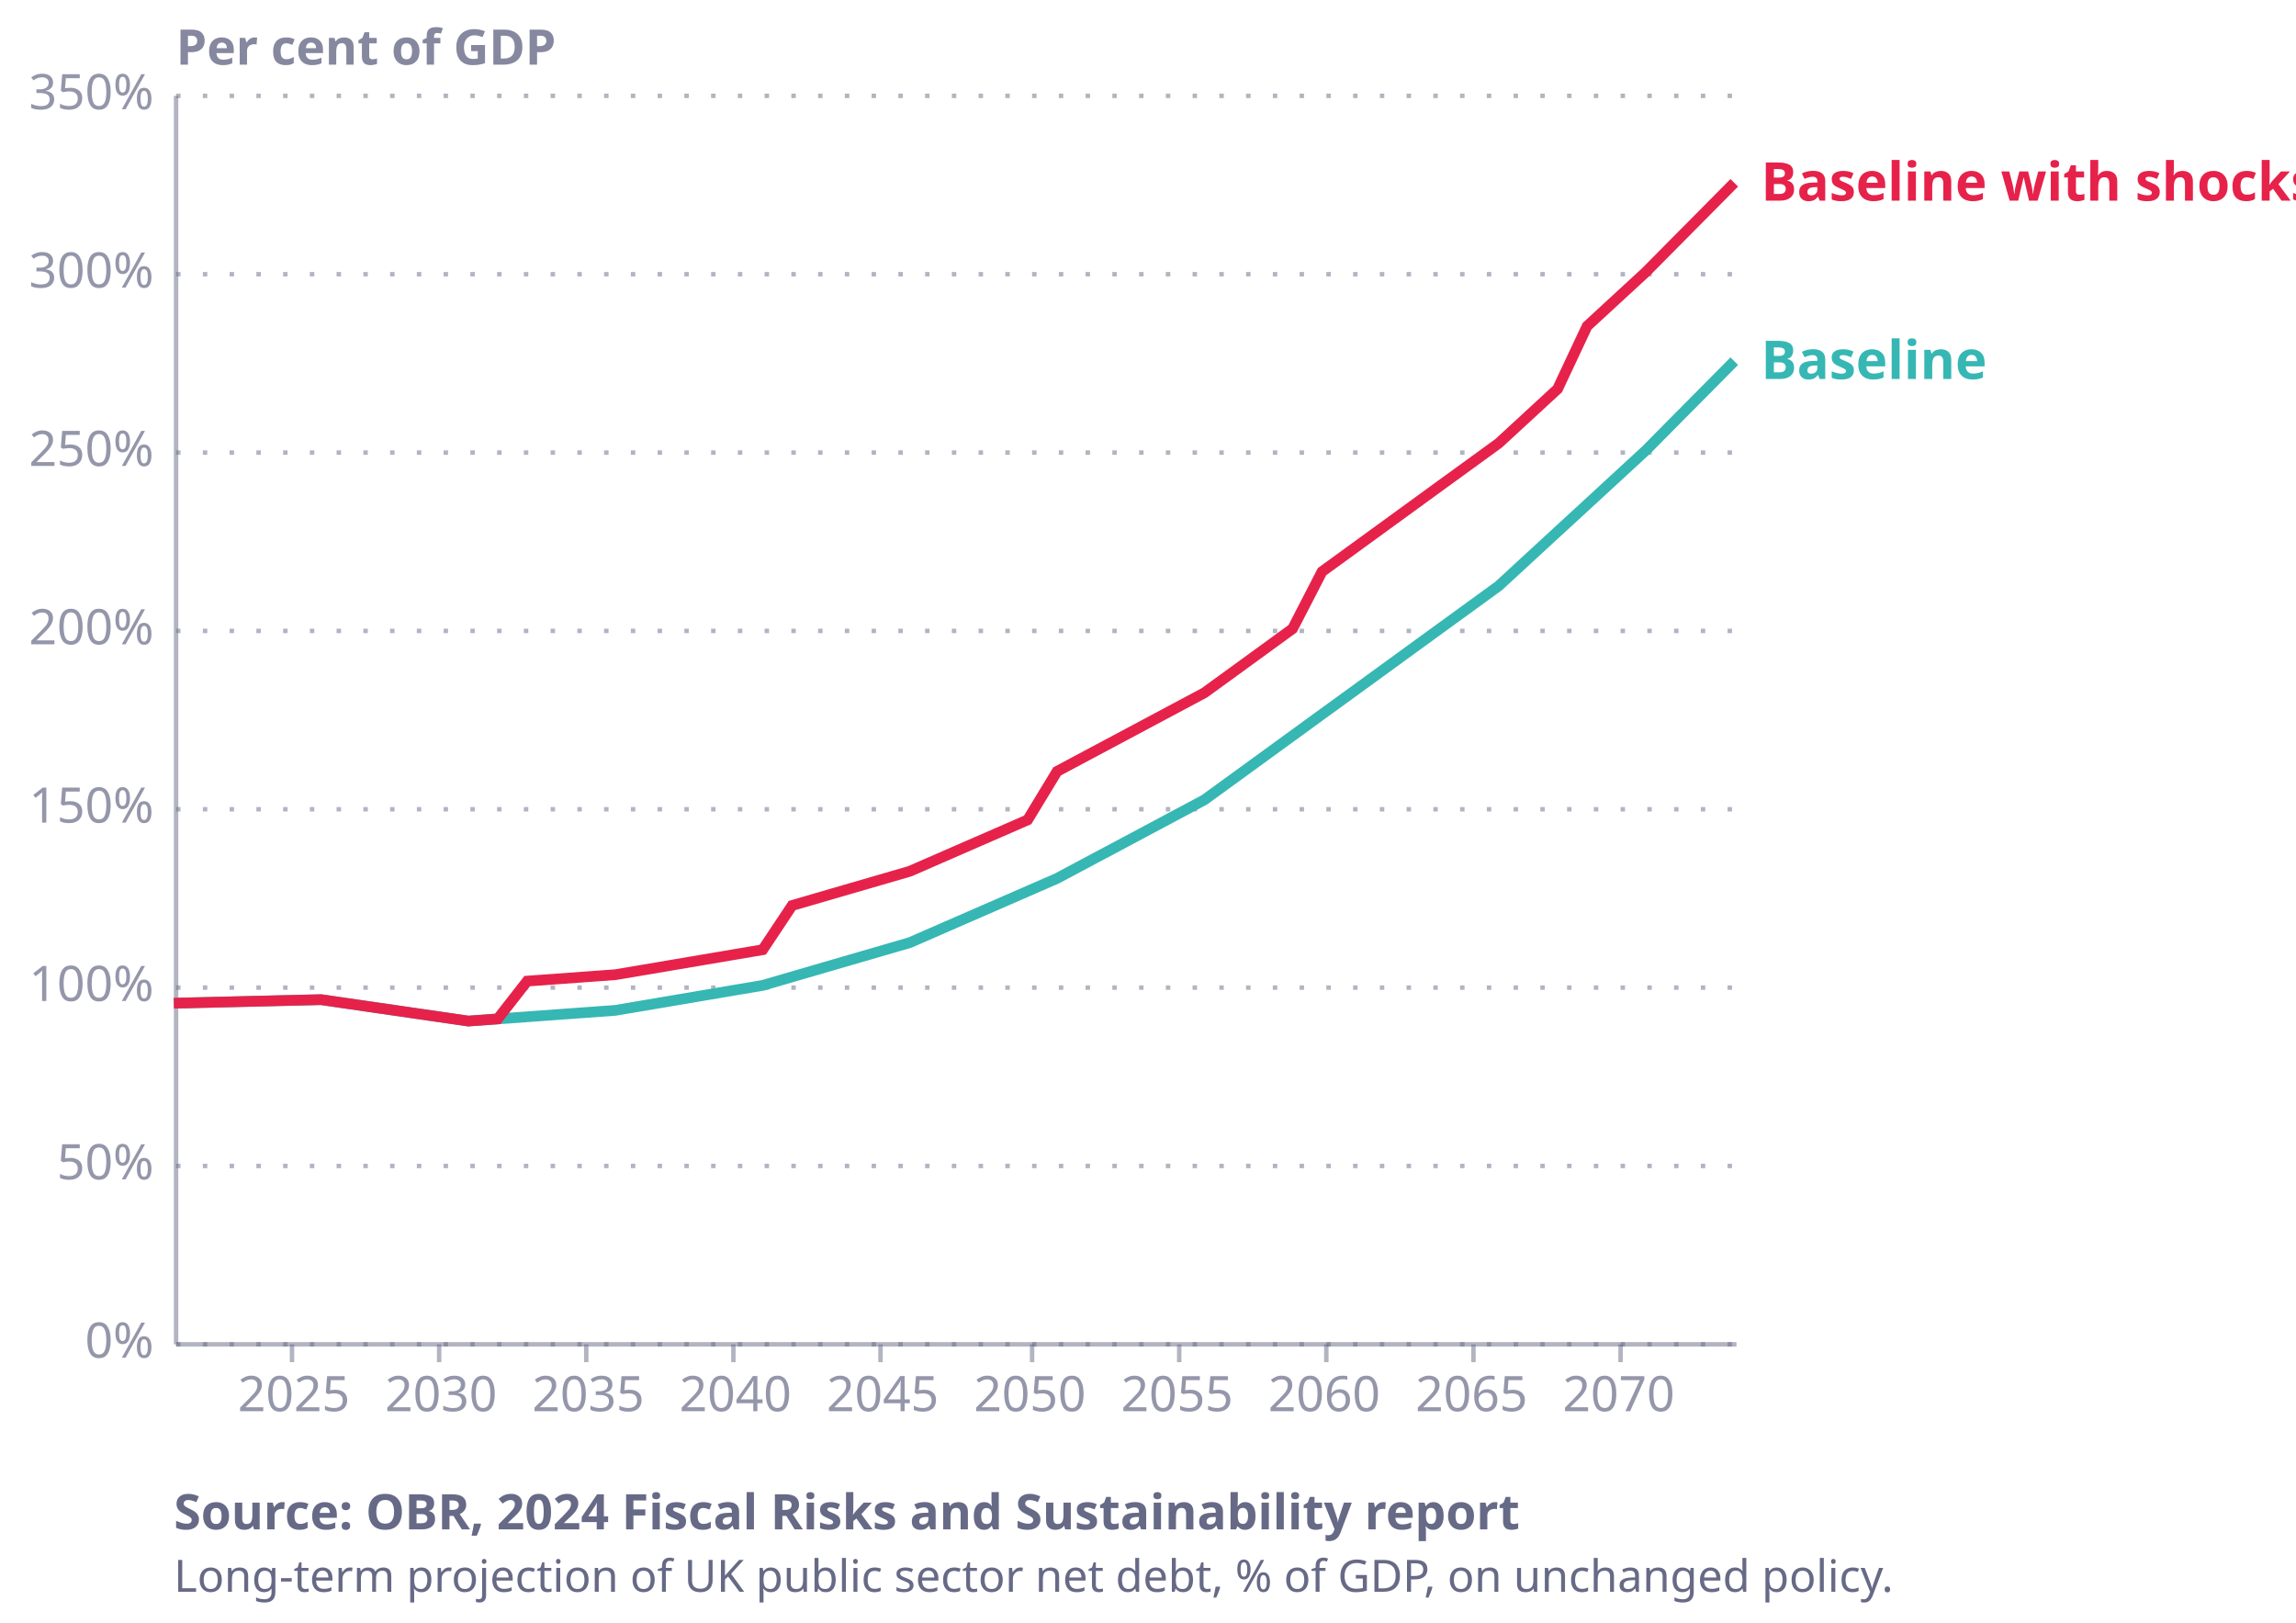
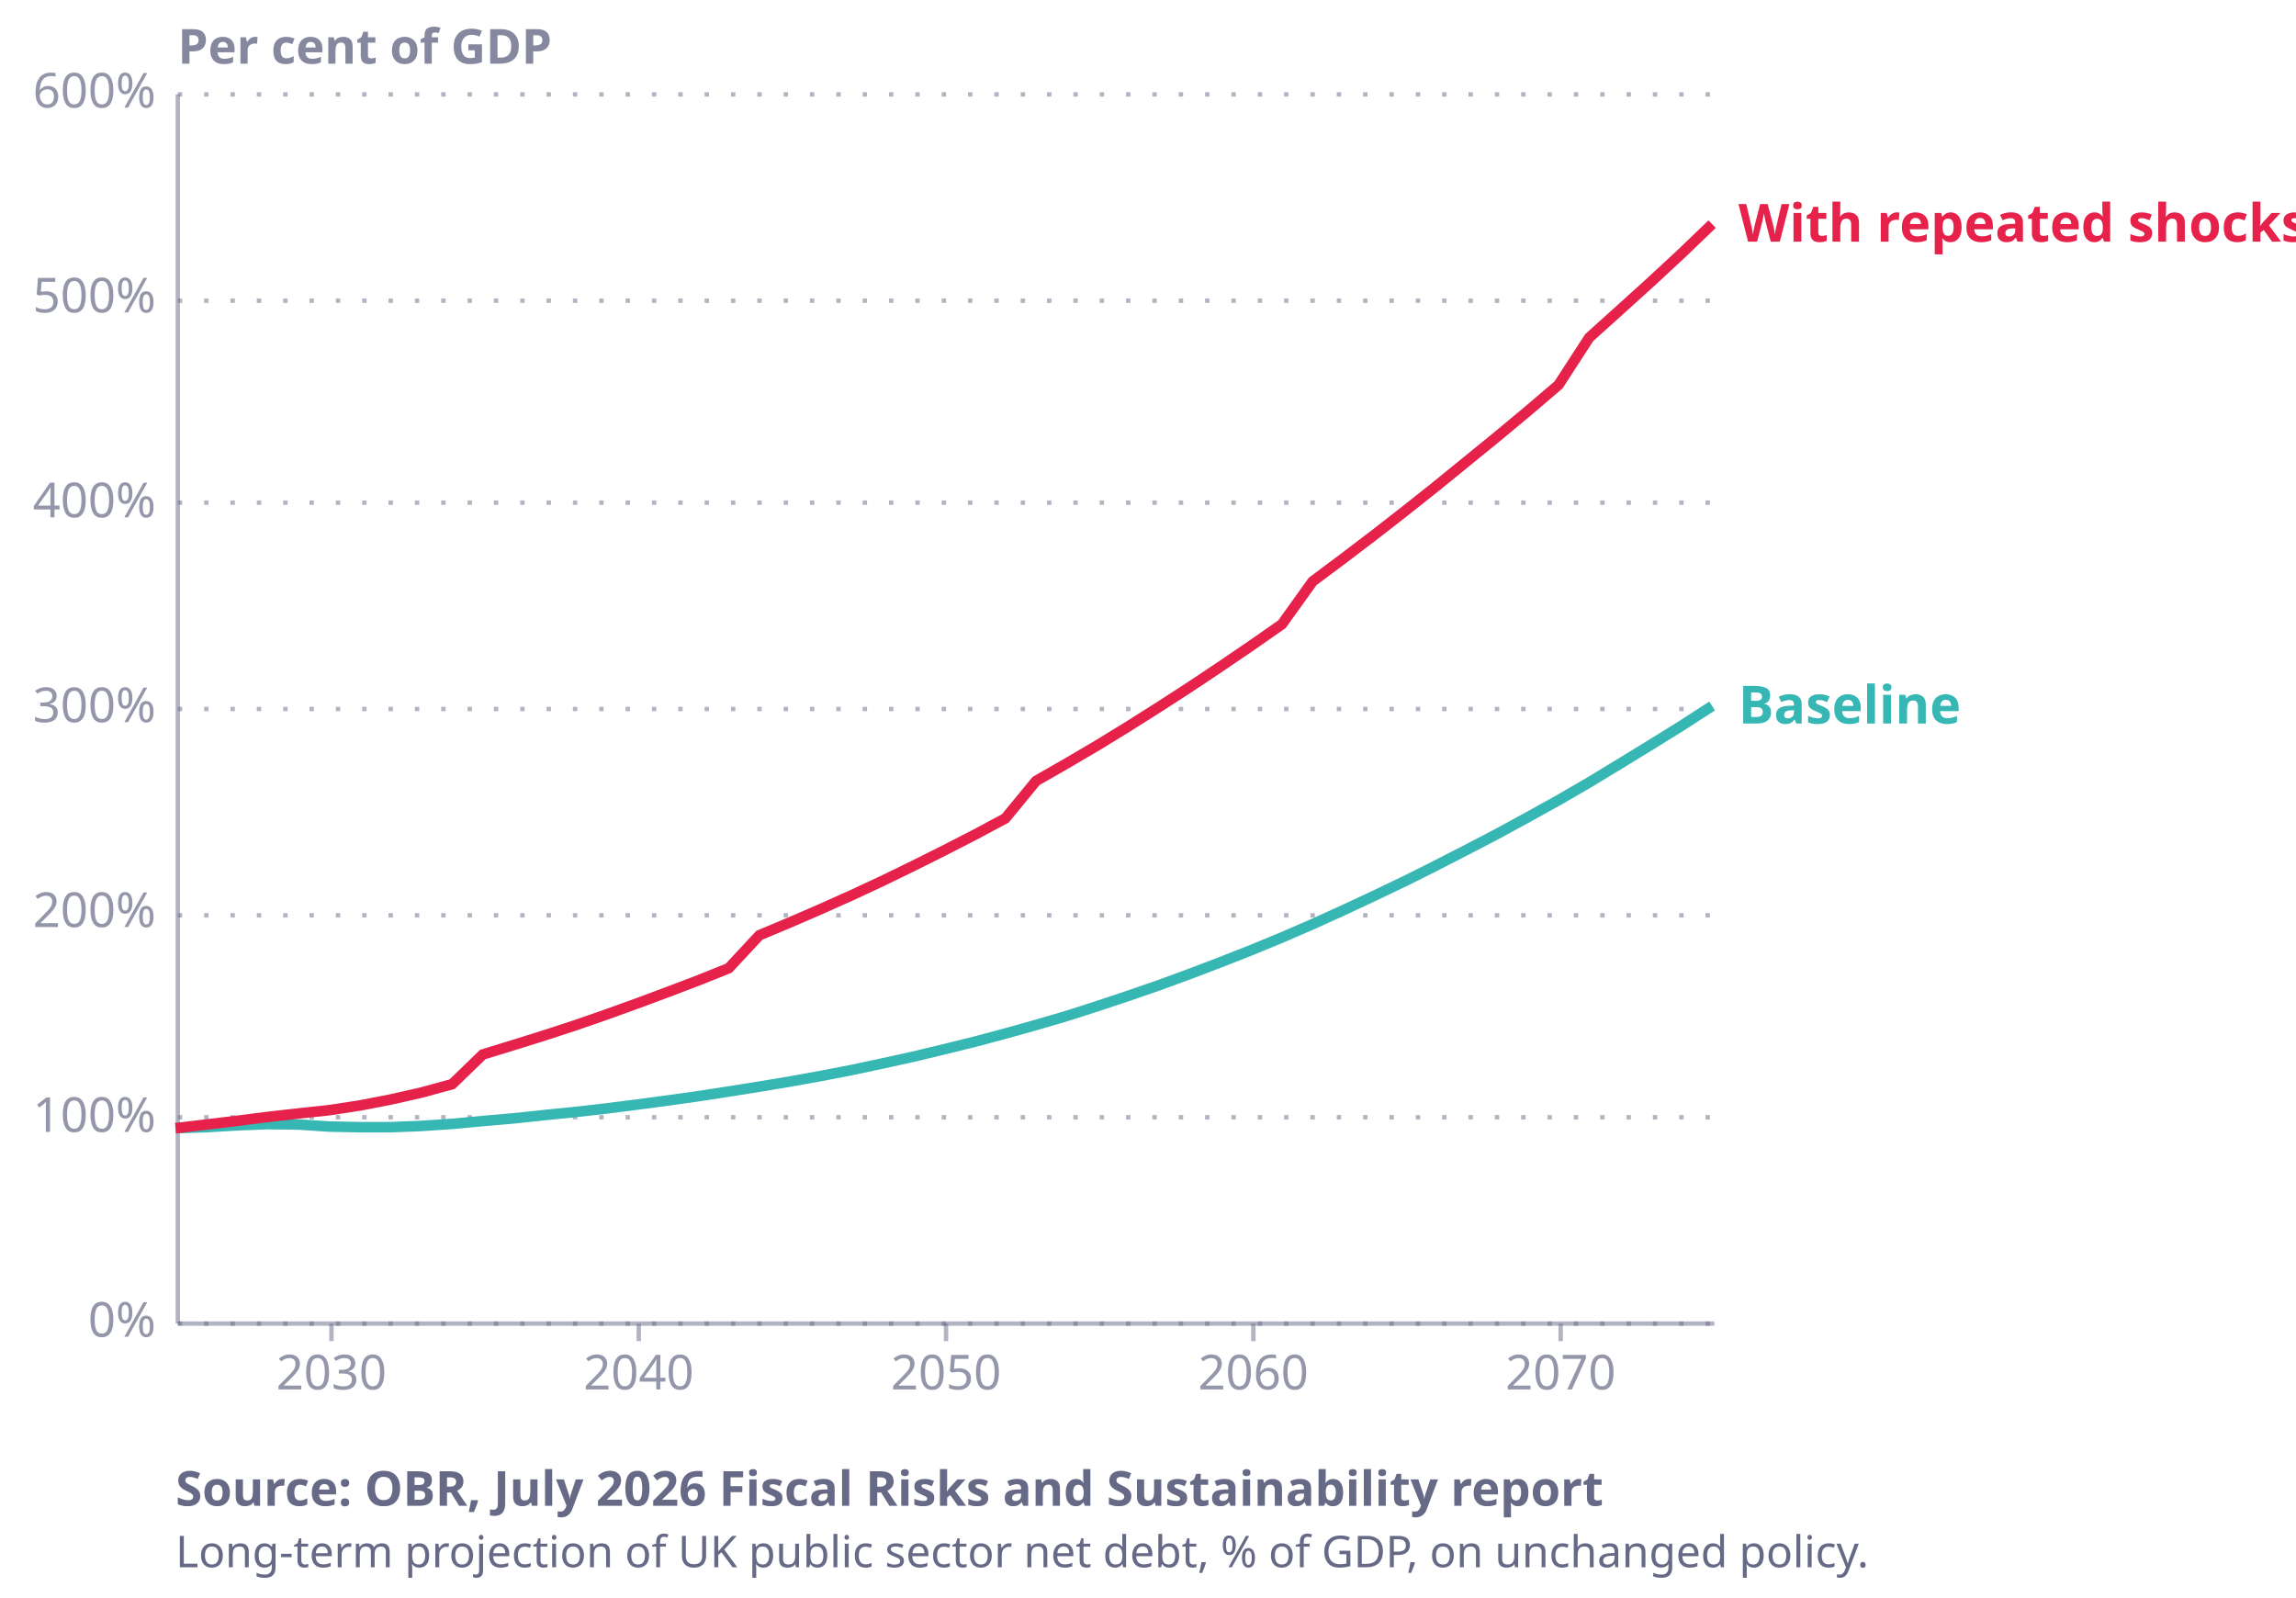
- <svg xmlns="http://www.w3.org/2000/svg" version="1.1" class="marks" width="515" height="364" viewBox="0 0 515 364">
-   <rect width="515" height="364" fill="white" />
-   <g fill="none" stroke-miterlimit="10" transform="translate(39,21)">
+ <svg xmlns="http://www.w3.org/2000/svg" version="1.1" class="marks" width="523" height="364" viewBox="0 0 523 364">
+   <rect width="523" height="364" fill="white" />
+   <g fill="none" stroke-miterlimit="10" transform="translate(40,21)">
    <g class="mark-group role-frame root" role="graphics-object" aria-roledescription="group mark container">
      <g transform="translate(0,0)">
        <path class="background" aria-hidden="true" d="M0.5,0.5h350v280h-350Z" />
        <g>
          <g class="mark-group role-axis" aria-hidden="true">
            <g transform="translate(0.5,0.5)">
              <path class="background" aria-hidden="true" d="M0,0h0v0h0Z" pointer-events="none" />
              <g>
                <g class="mark-rule role-axis-grid" pointer-events="none">
                  <line transform="translate(0,280)" x2="350" y2="0" stroke="#676A86" stroke-opacity="0.5" stroke-width="1" stroke-dasharray="1,5" opacity="1" />
-                   <line transform="translate(0,240)" x2="350" y2="0" stroke="#676A86" stroke-opacity="0.5" stroke-width="1" stroke-dasharray="1,5" opacity="1" />
-                   <line transform="translate(0,200)" x2="350" y2="0" stroke="#676A86" stroke-opacity="0.5" stroke-width="1" stroke-dasharray="1,5" opacity="1" />
-                   <line transform="translate(0,160)" x2="350" y2="0" stroke="#676A86" stroke-opacity="0.5" stroke-width="1" stroke-dasharray="1,5" opacity="1" />
-                   <line transform="translate(0,120)" x2="350" y2="0" stroke="#676A86" stroke-opacity="0.5" stroke-width="1" stroke-dasharray="1,5" opacity="1" />
-                   <line transform="translate(0,80)" x2="350" y2="0" stroke="#676A86" stroke-opacity="0.5" stroke-width="1" stroke-dasharray="1,5" opacity="1" />
-                   <line transform="translate(0,40)" x2="350" y2="0" stroke="#676A86" stroke-opacity="0.5" stroke-width="1" stroke-dasharray="1,5" opacity="1" />
+                   <line transform="translate(0,233)" x2="350" y2="0" stroke="#676A86" stroke-opacity="0.5" stroke-width="1" stroke-dasharray="1,5" opacity="1" />
+                   <line transform="translate(0,187)" x2="350" y2="0" stroke="#676A86" stroke-opacity="0.5" stroke-width="1" stroke-dasharray="1,5" opacity="1" />
+                   <line transform="translate(0,140)" x2="350" y2="0" stroke="#676A86" stroke-opacity="0.5" stroke-width="1" stroke-dasharray="1,5" opacity="1" />
+                   <line transform="translate(0,93)" x2="350" y2="0" stroke="#676A86" stroke-opacity="0.5" stroke-width="1" stroke-dasharray="1,5" opacity="1" />
+                   <line transform="translate(0,47)" x2="350" y2="0" stroke="#676A86" stroke-opacity="0.5" stroke-width="1" stroke-dasharray="1,5" opacity="1" />
                  <line transform="translate(0,0)" x2="350" y2="0" stroke="#676A86" stroke-opacity="0.5" stroke-width="1" stroke-dasharray="1,5" opacity="1" />
                </g>
              </g>
              <path class="foreground" aria-hidden="true" d="" pointer-events="none" display="none" />
            </g>
          </g>
-           <g class="mark-group role-axis" role="graphics-symbol" aria-roledescription="axis" aria-label="X-axis for a time scale with values from 2021 to 2074">
+           <g class="mark-group role-axis" role="graphics-symbol" aria-roledescription="axis" aria-label="X-axis for a time scale with values from 2025 to 2075">
            <g transform="translate(0.5,280.5)">
              <path class="background" aria-hidden="true" d="M0,0h0v0h0Z" pointer-events="none" />
              <g>
                <g class="mark-rule role-axis-tick" pointer-events="none">
-                   <line transform="translate(26,0)" x2="0" y2="4" stroke="#676A86" stroke-opacity="0.5" stroke-width="1" opacity="1" />
-                   <line transform="translate(59,0)" x2="0" y2="4" stroke="#676A86" stroke-opacity="0.5" stroke-width="1" opacity="1" />
-                   <line transform="translate(92,0)" x2="0" y2="4" stroke="#676A86" stroke-opacity="0.5" stroke-width="1" opacity="1" />
-                   <line transform="translate(125,0)" x2="0" y2="4" stroke="#676A86" stroke-opacity="0.5" stroke-width="1" opacity="1" />
-                   <line transform="translate(158,0)" x2="0" y2="4" stroke="#676A86" stroke-opacity="0.5" stroke-width="1" opacity="1" />
-                   <line transform="translate(192,0)" x2="0" y2="4" stroke="#676A86" stroke-opacity="0.5" stroke-width="1" opacity="1" />
-                   <line transform="translate(225,0)" x2="0" y2="4" stroke="#676A86" stroke-opacity="0.5" stroke-width="1" opacity="1" />
-                   <line transform="translate(258,0)" x2="0" y2="4" stroke="#676A86" stroke-opacity="0.5" stroke-width="1" opacity="1" />
-                   <line transform="translate(291,0)" x2="0" y2="4" stroke="#676A86" stroke-opacity="0.5" stroke-width="1" opacity="1" />
-                   <line transform="translate(324,0)" x2="0" y2="4" stroke="#676A86" stroke-opacity="0.5" stroke-width="1" opacity="1" />
+                   <line transform="translate(35,0)" x2="0" y2="4" stroke="#676A86" stroke-opacity="0.5" stroke-width="1" opacity="1" />
+                   <line transform="translate(105,0)" x2="0" y2="4" stroke="#676A86" stroke-opacity="0.5" stroke-width="1" opacity="1" />
+                   <line transform="translate(175,0)" x2="0" y2="4" stroke="#676A86" stroke-opacity="0.5" stroke-width="1" opacity="1" />
+                   <line transform="translate(245,0)" x2="0" y2="4" stroke="#676A86" stroke-opacity="0.5" stroke-width="1" opacity="1" />
+                   <line transform="translate(315,0)" x2="0" y2="4" stroke="#676A86" stroke-opacity="0.5" stroke-width="1" opacity="1" />
                </g>
                <g class="mark-text role-axis-label" pointer-events="none">
-                   <text text-anchor="middle" transform="translate(26.41544,15)" font-family="Circular Std" font-size="11px" fill="#676A86" fill-opacity="0.7" opacity="1">2025</text>
-                   <text text-anchor="middle" transform="translate(59.43021,15)" font-family="Circular Std" font-size="11px" fill="#676A86" fill-opacity="0.7" opacity="1">2030</text>
-                   <text text-anchor="middle" transform="translate(92.44498,15)" font-family="Circular Std" font-size="11px" fill="#676A86" fill-opacity="0.7" opacity="1">2035</text>
-                   <text text-anchor="middle" transform="translate(125.4598,15)" font-family="Circular Std" font-size="11px" fill="#676A86" fill-opacity="0.7" opacity="1">2040</text>
-                   <text text-anchor="middle" transform="translate(158.4926,15)" font-family="Circular Std" font-size="11px" fill="#676A86" fill-opacity="0.7" opacity="1">2045</text>
-                   <text text-anchor="middle" transform="translate(191.5074,15)" font-family="Circular Std" font-size="11px" fill="#676A86" fill-opacity="0.7" opacity="1">2050</text>
-                   <text text-anchor="middle" transform="translate(224.5222,15)" font-family="Circular Std" font-size="11px" fill="#676A86" fill-opacity="0.7" opacity="1">2055</text>
-                   <text text-anchor="middle" transform="translate(257.5369,15)" font-family="Circular Std" font-size="11px" fill="#676A86" fill-opacity="0.7" opacity="1">2060</text>
-                   <text text-anchor="middle" transform="translate(290.5698,15)" font-family="Circular Std" font-size="11px" fill="#676A86" fill-opacity="0.7" opacity="1">2065</text>
-                   <text text-anchor="middle" transform="translate(323.5846,15)" font-family="Circular Std" font-size="11px" fill="#676A86" fill-opacity="0.7" opacity="1">2070</text>
+                   <text text-anchor="middle" transform="translate(34.99617,15)" font-family="Circular Std" font-size="11px" fill="#676A86" fill-opacity="0.7" opacity="1">2030</text>
+                   <text text-anchor="middle" transform="translate(104.9885,15)" font-family="Circular Std" font-size="11px" fill="#676A86" fill-opacity="0.7" opacity="1">2040</text>
+                   <text text-anchor="middle" transform="translate(175,15)" font-family="Circular Std" font-size="11px" fill="#676A86" fill-opacity="0.7" opacity="1">2050</text>
+                   <text text-anchor="middle" transform="translate(244.9923,15)" font-family="Circular Std" font-size="11px" fill="#676A86" fill-opacity="0.7" opacity="1">2060</text>
+                   <text text-anchor="middle" transform="translate(315.0038,15)" font-family="Circular Std" font-size="11px" fill="#676A86" fill-opacity="0.7" opacity="1">2070</text>
                </g>
                <g class="mark-rule role-axis-domain" pointer-events="none">
                  <line transform="translate(0,0)" x2="350" y2="0" stroke="#676A86" stroke-opacity="0.5" stroke-width="1" opacity="1" />
                </g>
              </g>
              <path class="foreground" aria-hidden="true" d="" pointer-events="none" display="none" />
            </g>
          </g>
-           <g class="mark-group role-axis" role="graphics-symbol" aria-roledescription="axis" aria-label="Y-axis titled 'Per cent of GDP' for a linear scale with values from 0 to 350">
+           <g class="mark-group role-axis" role="graphics-symbol" aria-roledescription="axis" aria-label="Y-axis titled 'Per cent of GDP' for a linear scale with values from 0 to 600">
            <g transform="translate(0.5,0.5)">
              <path class="background" aria-hidden="true" d="M0,0h0v0h0Z" pointer-events="none" />
              <g>
                <g class="mark-text role-axis-label" pointer-events="none">
                  <text text-anchor="end" transform="translate(-5,283)" font-family="Circular Std" font-size="11px" fill="#676A86" fill-opacity="0.7" opacity="1">0%</text>
-                   <text text-anchor="end" transform="translate(-5,243)" font-family="Circular Std" font-size="11px" fill="#676A86" fill-opacity="0.7" opacity="1">50%</text>
-                   <text text-anchor="end" transform="translate(-5,203)" font-family="Circular Std" font-size="11px" fill="#676A86" fill-opacity="0.7" opacity="1">100%</text>
-                   <text text-anchor="end" transform="translate(-5,163)" font-family="Circular Std" font-size="11px" fill="#676A86" fill-opacity="0.7" opacity="1">150%</text>
-                   <text text-anchor="end" transform="translate(-5,123)" font-family="Circular Std" font-size="11px" fill="#676A86" fill-opacity="0.7" opacity="1">200%</text>
-                   <text text-anchor="end" transform="translate(-5,83)" font-family="Circular Std" font-size="11px" fill="#676A86" fill-opacity="0.7" opacity="1">250%</text>
-                   <text text-anchor="end" transform="translate(-5,43)" font-family="Circular Std" font-size="11px" fill="#676A86" fill-opacity="0.7" opacity="1">300%</text>
-                   <text text-anchor="end" transform="translate(-5,3)" font-family="Circular Std" font-size="11px" fill="#676A86" fill-opacity="0.7" opacity="1">350%</text>
+                   <text text-anchor="end" transform="translate(-5,236.3333)" font-family="Circular Std" font-size="11px" fill="#676A86" fill-opacity="0.7" opacity="1">100%</text>
+                   <text text-anchor="end" transform="translate(-5,189.6667)" font-family="Circular Std" font-size="11px" fill="#676A86" fill-opacity="0.7" opacity="1">200%</text>
+                   <text text-anchor="end" transform="translate(-5,143)" font-family="Circular Std" font-size="11px" fill="#676A86" fill-opacity="0.7" opacity="1">300%</text>
+                   <text text-anchor="end" transform="translate(-5,96.33333)" font-family="Circular Std" font-size="11px" fill="#676A86" fill-opacity="0.7" opacity="1">400%</text>
+                   <text text-anchor="end" transform="translate(-5,49.66667)" font-family="Circular Std" font-size="11px" fill="#676A86" fill-opacity="0.7" opacity="1">500%</text>
+                   <text text-anchor="end" transform="translate(-5,3)" font-family="Circular Std" font-size="11px" fill="#676A86" fill-opacity="0.7" opacity="1">600%</text>
                </g>
                <g class="mark-rule role-axis-domain" pointer-events="none">
                  <line transform="translate(0,280)" x2="0" y2="-280" stroke="#676A86" stroke-opacity="0.5" stroke-width="1" opacity="1" />
                </g>
                <g class="mark-text role-axis-title" pointer-events="none">
                  <text text-anchor="start" transform="translate(0,-7)" font-family="Circular Std" font-size="11px" font-weight="bold" fill="#676A86" fill-opacity="0.8" opacity="1">Per cent of GDP</text>
                </g>
              </g>
              <path class="foreground" aria-hidden="true" d="" pointer-events="none" display="none" />
            </g>
          </g>
          <g class="mark-group role-scope layer_0_pathgroup" role="graphics-object" aria-roledescription="group mark container">
            <g transform="translate(0,0)">
              <path class="background" aria-hidden="true" d="M0,0h350v280h-350Z" />
              <g>
                <g class="mark-line role-mark layer_0_marks" role="graphics-object" aria-roledescription="line mark container">
-                   <path aria-label="date: 2021; Per cent of GDP: 95; scenario: Baseline" role="graphics-symbol" aria-roledescription="line mark" d="M0,204L6.599,203.84L13.199,203.68L19.798,203.52L26.415,203.36L33.015,203.2L39.614,204.16L46.213,205.12L52.831,206.08L59.43,207.04L66.03,208L72.629,207.52L79.246,207.04L85.846,206.56L92.445,206.08L99.044,205.6L105.662,204.48L112.261,203.36L118.86,202.24L125.46,201.12L132.077,200L138.677,198.08L145.276,196.16L151.875,194.24L158.493,192.32L165.092,190.4L171.691,187.52L178.291,184.64L184.908,181.76L191.507,178.88L198.107,176L204.706,172.48L211.323,168.96L217.923,165.44L224.522,161.92L231.122,158.4L237.739,153.6L244.338,148.8L250.938,144L257.537,139.2L264.154,134.4L270.754,129.6L277.353,124.8L283.952,120L290.57,115.2L297.169,110.4L303.768,104.32L310.368,98.24L316.985,92.16L323.585,86.08L330.184,80L336.783,73.333L343.401,66.667L350,60" stroke="#36B7B4" stroke-width="2.4" />
+                   <path aria-label="date: 2025; Per cent of GDP: 94.3; scenario: Baseline" role="graphics-symbol" aria-roledescription="line mark" d="M0,235.993L6.995,235.76L13.991,235.34L20.986,235.06L28.001,235.153L34.996,235.62L41.992,235.76L48.987,235.76L56.002,235.48L62.997,235.013L69.992,234.36L76.988,233.753L84.002,233.007L90.998,232.307L97.993,231.513L104.989,230.627L112.003,229.693L118.998,228.713L125.994,227.64L132.989,226.52L140.004,225.353L146.999,224.093L153.995,222.74L160.99,221.247L168.005,219.707L175,218.027L181.995,216.3L188.991,214.433L196.005,212.473L203.001,210.42L209.996,208.18L216.992,205.847L224.006,203.42L231.002,200.853L237.997,198.193L244.992,195.44L252.007,192.547L259.002,189.513L265.998,186.34L272.993,183.073L280.008,179.713L287.003,176.213L293.998,172.62L300.994,168.98L308.008,165.153L315.004,161.28L321.999,157.22L328.995,152.973L336.009,148.68L343.005,144.34L350,139.813" stroke="#36B7B4" stroke-width="2.4" />
                </g>
              </g>
              <path class="foreground" aria-hidden="true" d="" display="none" />
            </g>
            <g transform="translate(0,0)">
              <path class="background" aria-hidden="true" d="M0,0h350v280h-350Z" />
              <g>
                <g class="mark-line role-mark layer_0_marks" role="graphics-object" aria-roledescription="line mark container">
-                   <path aria-label="date: 2021; Per cent of GDP: 95; scenario: Baseline with shocks" role="graphics-symbol" aria-roledescription="line mark" d="M0,204L6.599,203.84L13.199,203.68L19.798,203.52L26.415,203.36L33.015,203.2L39.614,204.16L46.213,205.12L52.831,206.08L59.43,207.04L66.03,208L72.629,207.52L79.246,199.04L85.846,198.56L92.445,198.08L99.044,197.6L105.662,196.48L112.261,195.36L118.86,194.24L125.46,193.12L132.077,192L138.677,182.08L145.276,180.16L151.875,178.24L158.493,176.32L165.092,174.4L171.691,171.52L178.291,168.64L184.908,165.76L191.507,162.88L198.107,152L204.706,148.48L211.323,144.96L217.923,141.44L224.522,137.92L231.122,134.4L237.739,129.6L244.338,124.8L250.938,120L257.537,107.2L264.154,102.4L270.754,97.6L277.353,92.8L283.952,88L290.57,83.2L297.169,78.4L303.768,72.32L310.368,66.24L316.985,52.16L323.585,46.08L330.184,40L336.783,33.333L343.401,26.667L350,20" stroke="#E6224B" stroke-width="2.4" />
+                   <path aria-label="date: 2025; Per cent of GDP: 94.3; scenario: With repeated shocks" role="graphics-symbol" aria-roledescription="line mark" d="M0,235.993L6.995,235.153L13.991,234.313L20.986,233.427L28.001,232.633L34.996,231.887L41.992,230.813L48.987,229.46L56.002,227.873L62.997,225.96L69.992,219.193L76.988,217.047L84.002,214.853L90.998,212.567L97.993,210.14L104.989,207.62L112.003,205.007L118.998,202.347L125.994,199.547L132.989,192.033L140.004,189.093L146.999,186.06L153.995,182.933L160.99,179.667L168.005,176.26L175,172.76L181.995,169.167L188.991,165.433L196.005,156.893L203.001,152.88L209.996,148.773L216.992,144.48L224.006,140.047L231.002,135.52L237.997,130.853L244.992,126.093L252.007,121.193L259.002,111.44L265.998,106.213L272.993,100.893L280.008,95.433L287.003,89.88L293.998,84.187L300.994,78.493L308.008,72.66L315.004,66.687L321.999,55.907L328.995,49.607L336.009,43.26L343.005,36.773L350,30.053" stroke="#E6224B" stroke-width="2.4" />
                </g>
              </g>
              <path class="foreground" aria-hidden="true" d="" display="none" />
            </g>
          </g>
          <g class="mark-text role-mark layer_1_marks" role="graphics-object" aria-roledescription="text mark container">
-             <text aria-label="Max of date: Jan 01, 2074; pct for max date: 275; scenario: Baseline; scenario for max date: Baseline" role="graphics-symbol" aria-roledescription="text mark" text-anchor="start" transform="translate(356,64)" font-family="Circular Std" font-size="12px" font-weight="bold" fill="#36B7B4">Baseline</text>
-             <text aria-label="Max of date: Jan 01, 2074; pct for max date: 325; scenario: Baseline with shocks; scenario for max date: Baseline with shocks" role="graphics-symbol" aria-roledescription="text mark" text-anchor="start" transform="translate(356,24)" font-family="Circular Std" font-size="12px" font-weight="bold" fill="#E6224B">Baseline with shocks</text>
+             <text aria-label="Max of date: Jan 01, 2075; pct for max date: 300.4; scenario: Baseline; scenario for max date: Baseline" role="graphics-symbol" aria-roledescription="text mark" text-anchor="start" transform="translate(356,143.8133)" font-family="Circular Std" font-size="12px" font-weight="bold" fill="#36B7B4">Baseline</text>
+             <text aria-label="Max of date: Jan 01, 2075; pct for max date: 535.6; scenario: With repeated shocks; scenario for max date: With repeated shocks" role="graphics-symbol" aria-roledescription="text mark" text-anchor="start" transform="translate(356,34.05333)" font-family="Circular Std" font-size="12px" font-weight="bold" fill="#E6224B">With repeated shocks</text>
          </g>
          <g class="mark-group role-title">
            <g transform="translate(0,301)">
              <path class="background" aria-hidden="true" d="M0,0h0v0h0Z" pointer-events="none" />
              <g>
-                 <g class="mark-text role-title-text" role="graphics-symbol" aria-roledescription="title" aria-label="Title text 'Source: OBR, 2024 Fiscal Risks and Sustainability report'" pointer-events="none">
-                   <text text-anchor="start" transform="translate(0,21)" font-family="Circular Std" font-size="11px" font-weight="bold" fill="#676A86" opacity="1">Source: OBR, 2024 Fiscal Risks and Sustainability report</text>
+                 <g class="mark-text role-title-text" role="graphics-symbol" aria-roledescription="title" aria-label="Title text 'Source: OBR, July 2026 Fiscal Risks and Sustainability report'" pointer-events="none">
+                   <text text-anchor="start" transform="translate(0,21)" font-family="Circular Std" font-size="11px" font-weight="bold" fill="#676A86" opacity="1">Source: OBR, July 2026 Fiscal Risks and Sustainability report</text>
                </g>
                <g class="mark-text role-title-subtitle" role="graphics-symbol" aria-roledescription="subtitle" aria-label="Subtitle text 'Long-term projection of UK public sector net debt, % of GDP, on unchanged policy.'" pointer-events="none">
                  <text text-anchor="start" transform="translate(0,35)" font-family="Circular Std" font-size="10px" fill="#676A86" opacity="1">Long-term projection of UK public sector net debt, % of GDP, on unchanged policy.</text>
                </g>
              </g>
              <path class="foreground" aria-hidden="true" d="" pointer-events="none" display="none" />
            </g>
          </g>
        </g>
        <path class="foreground" aria-hidden="true" d="" display="none" />
      </g>
    </g>
  </g>
</svg>
